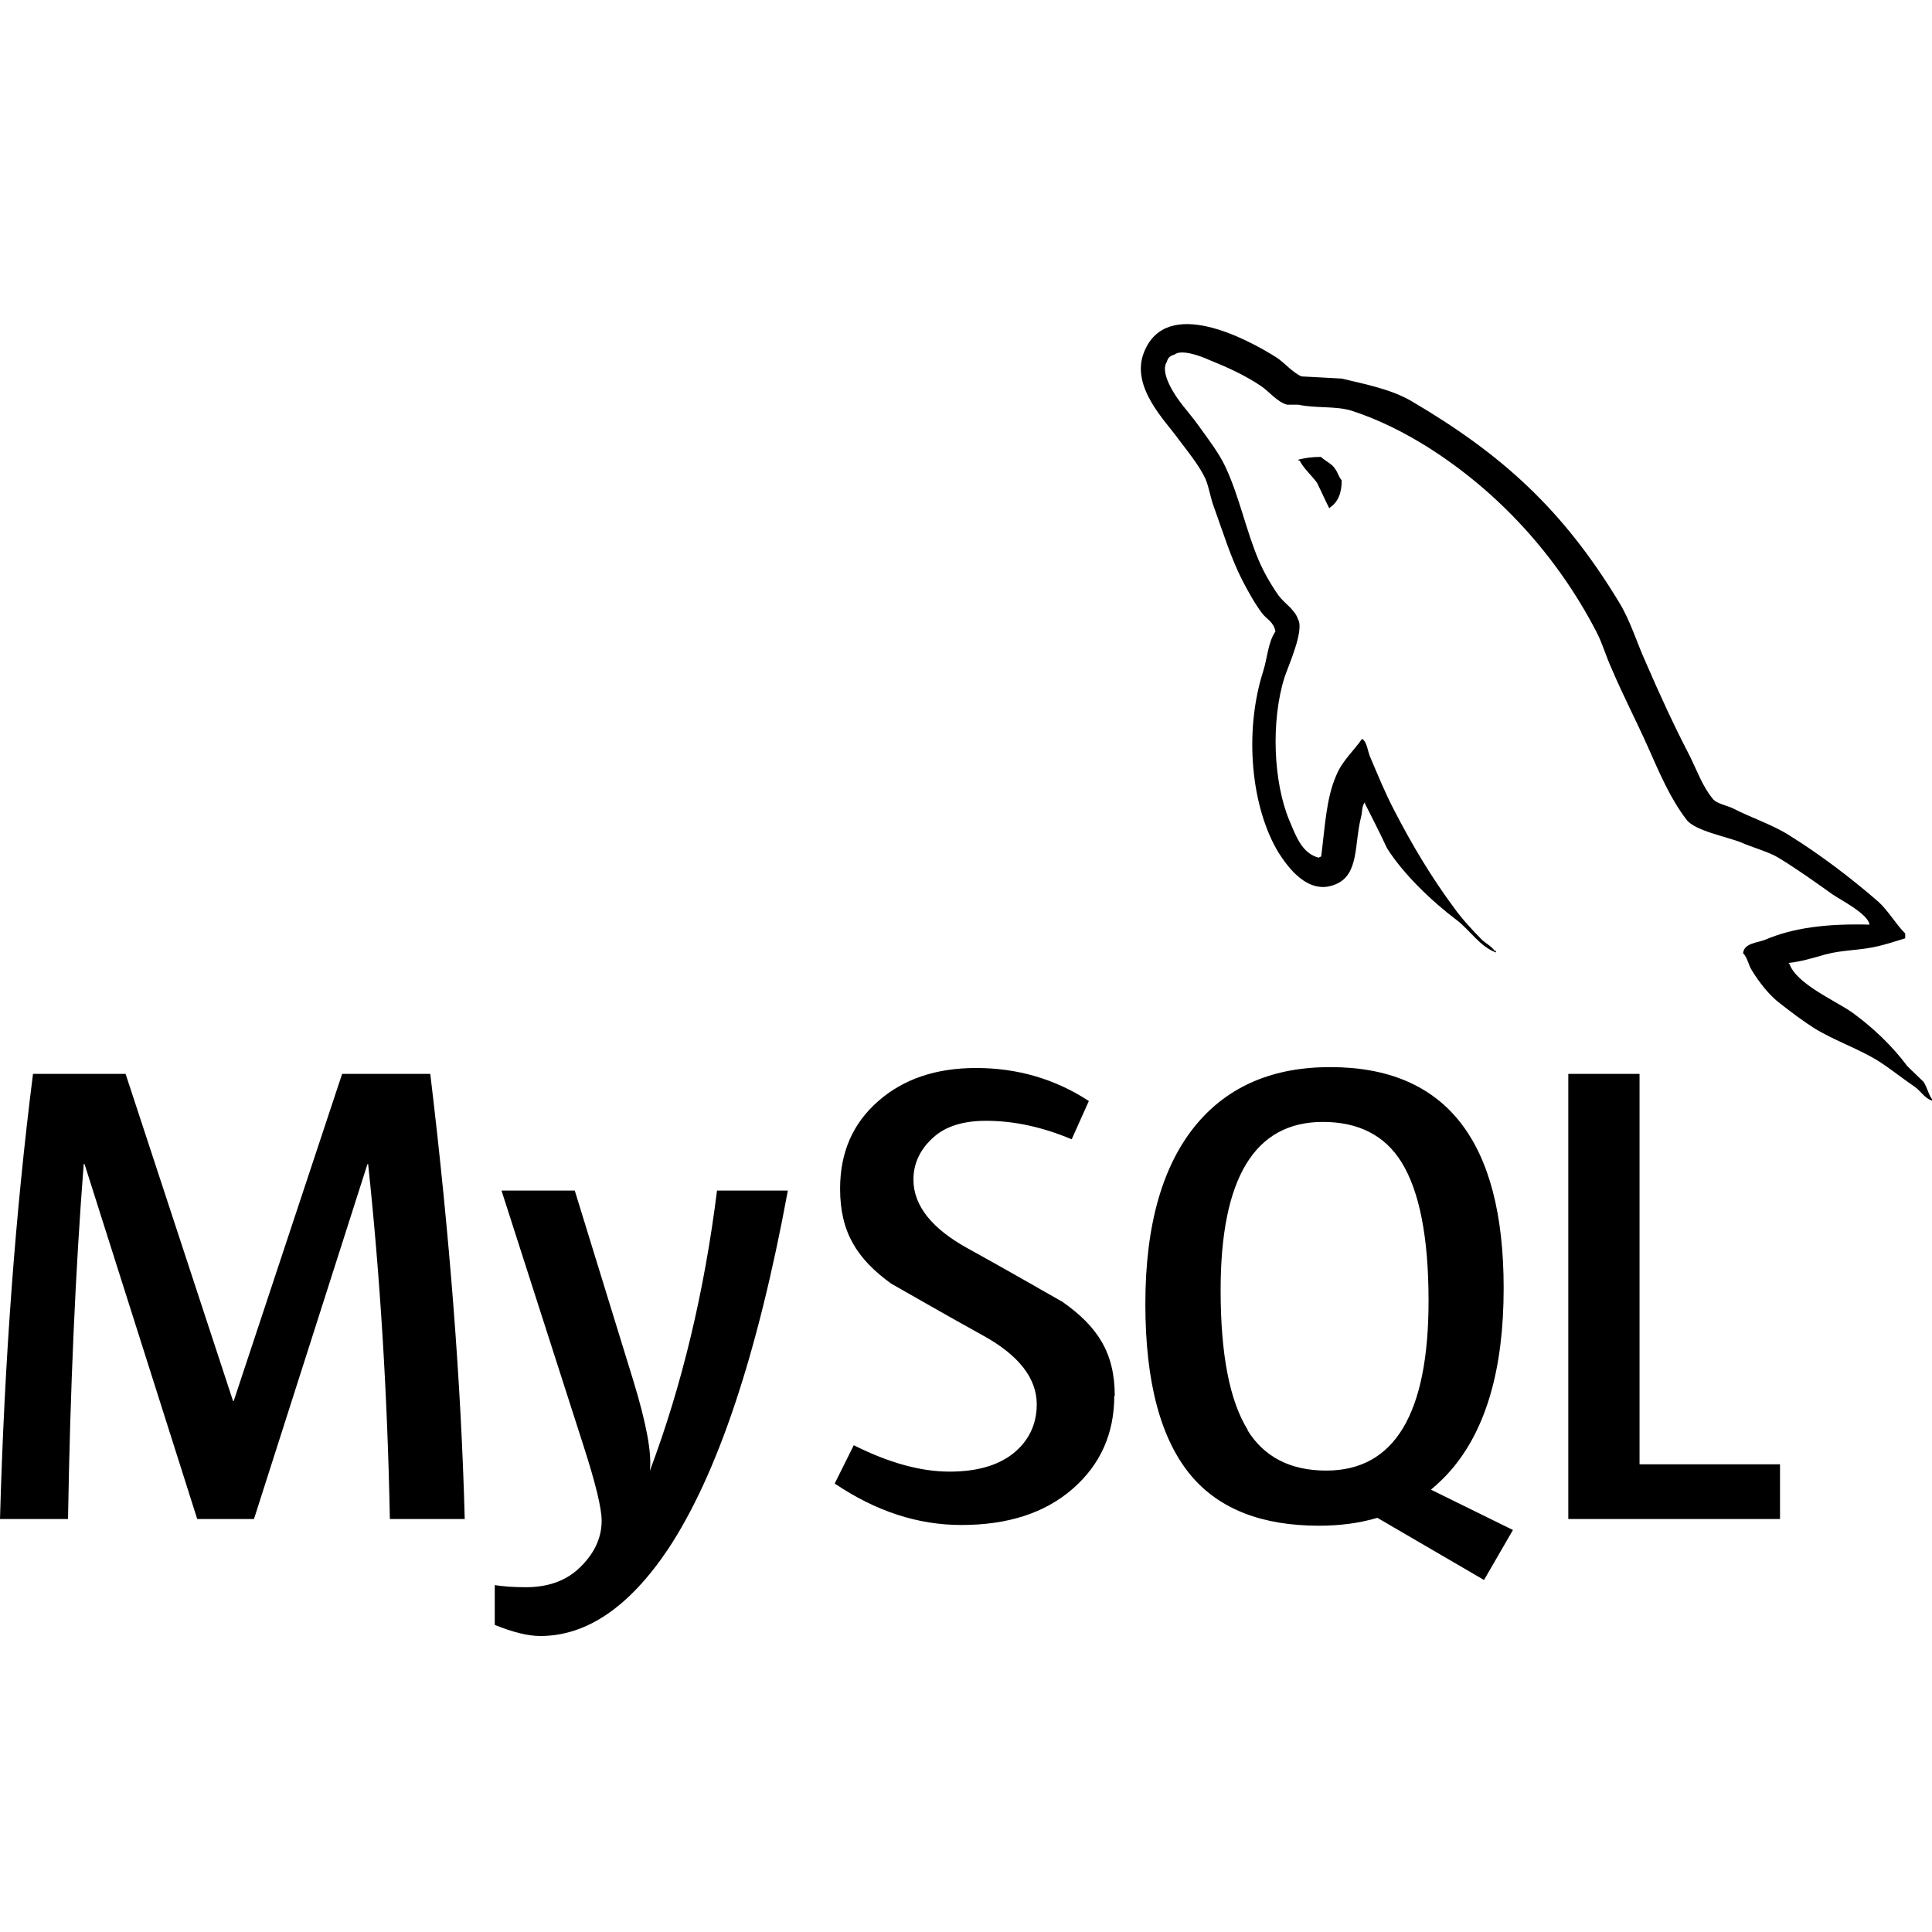
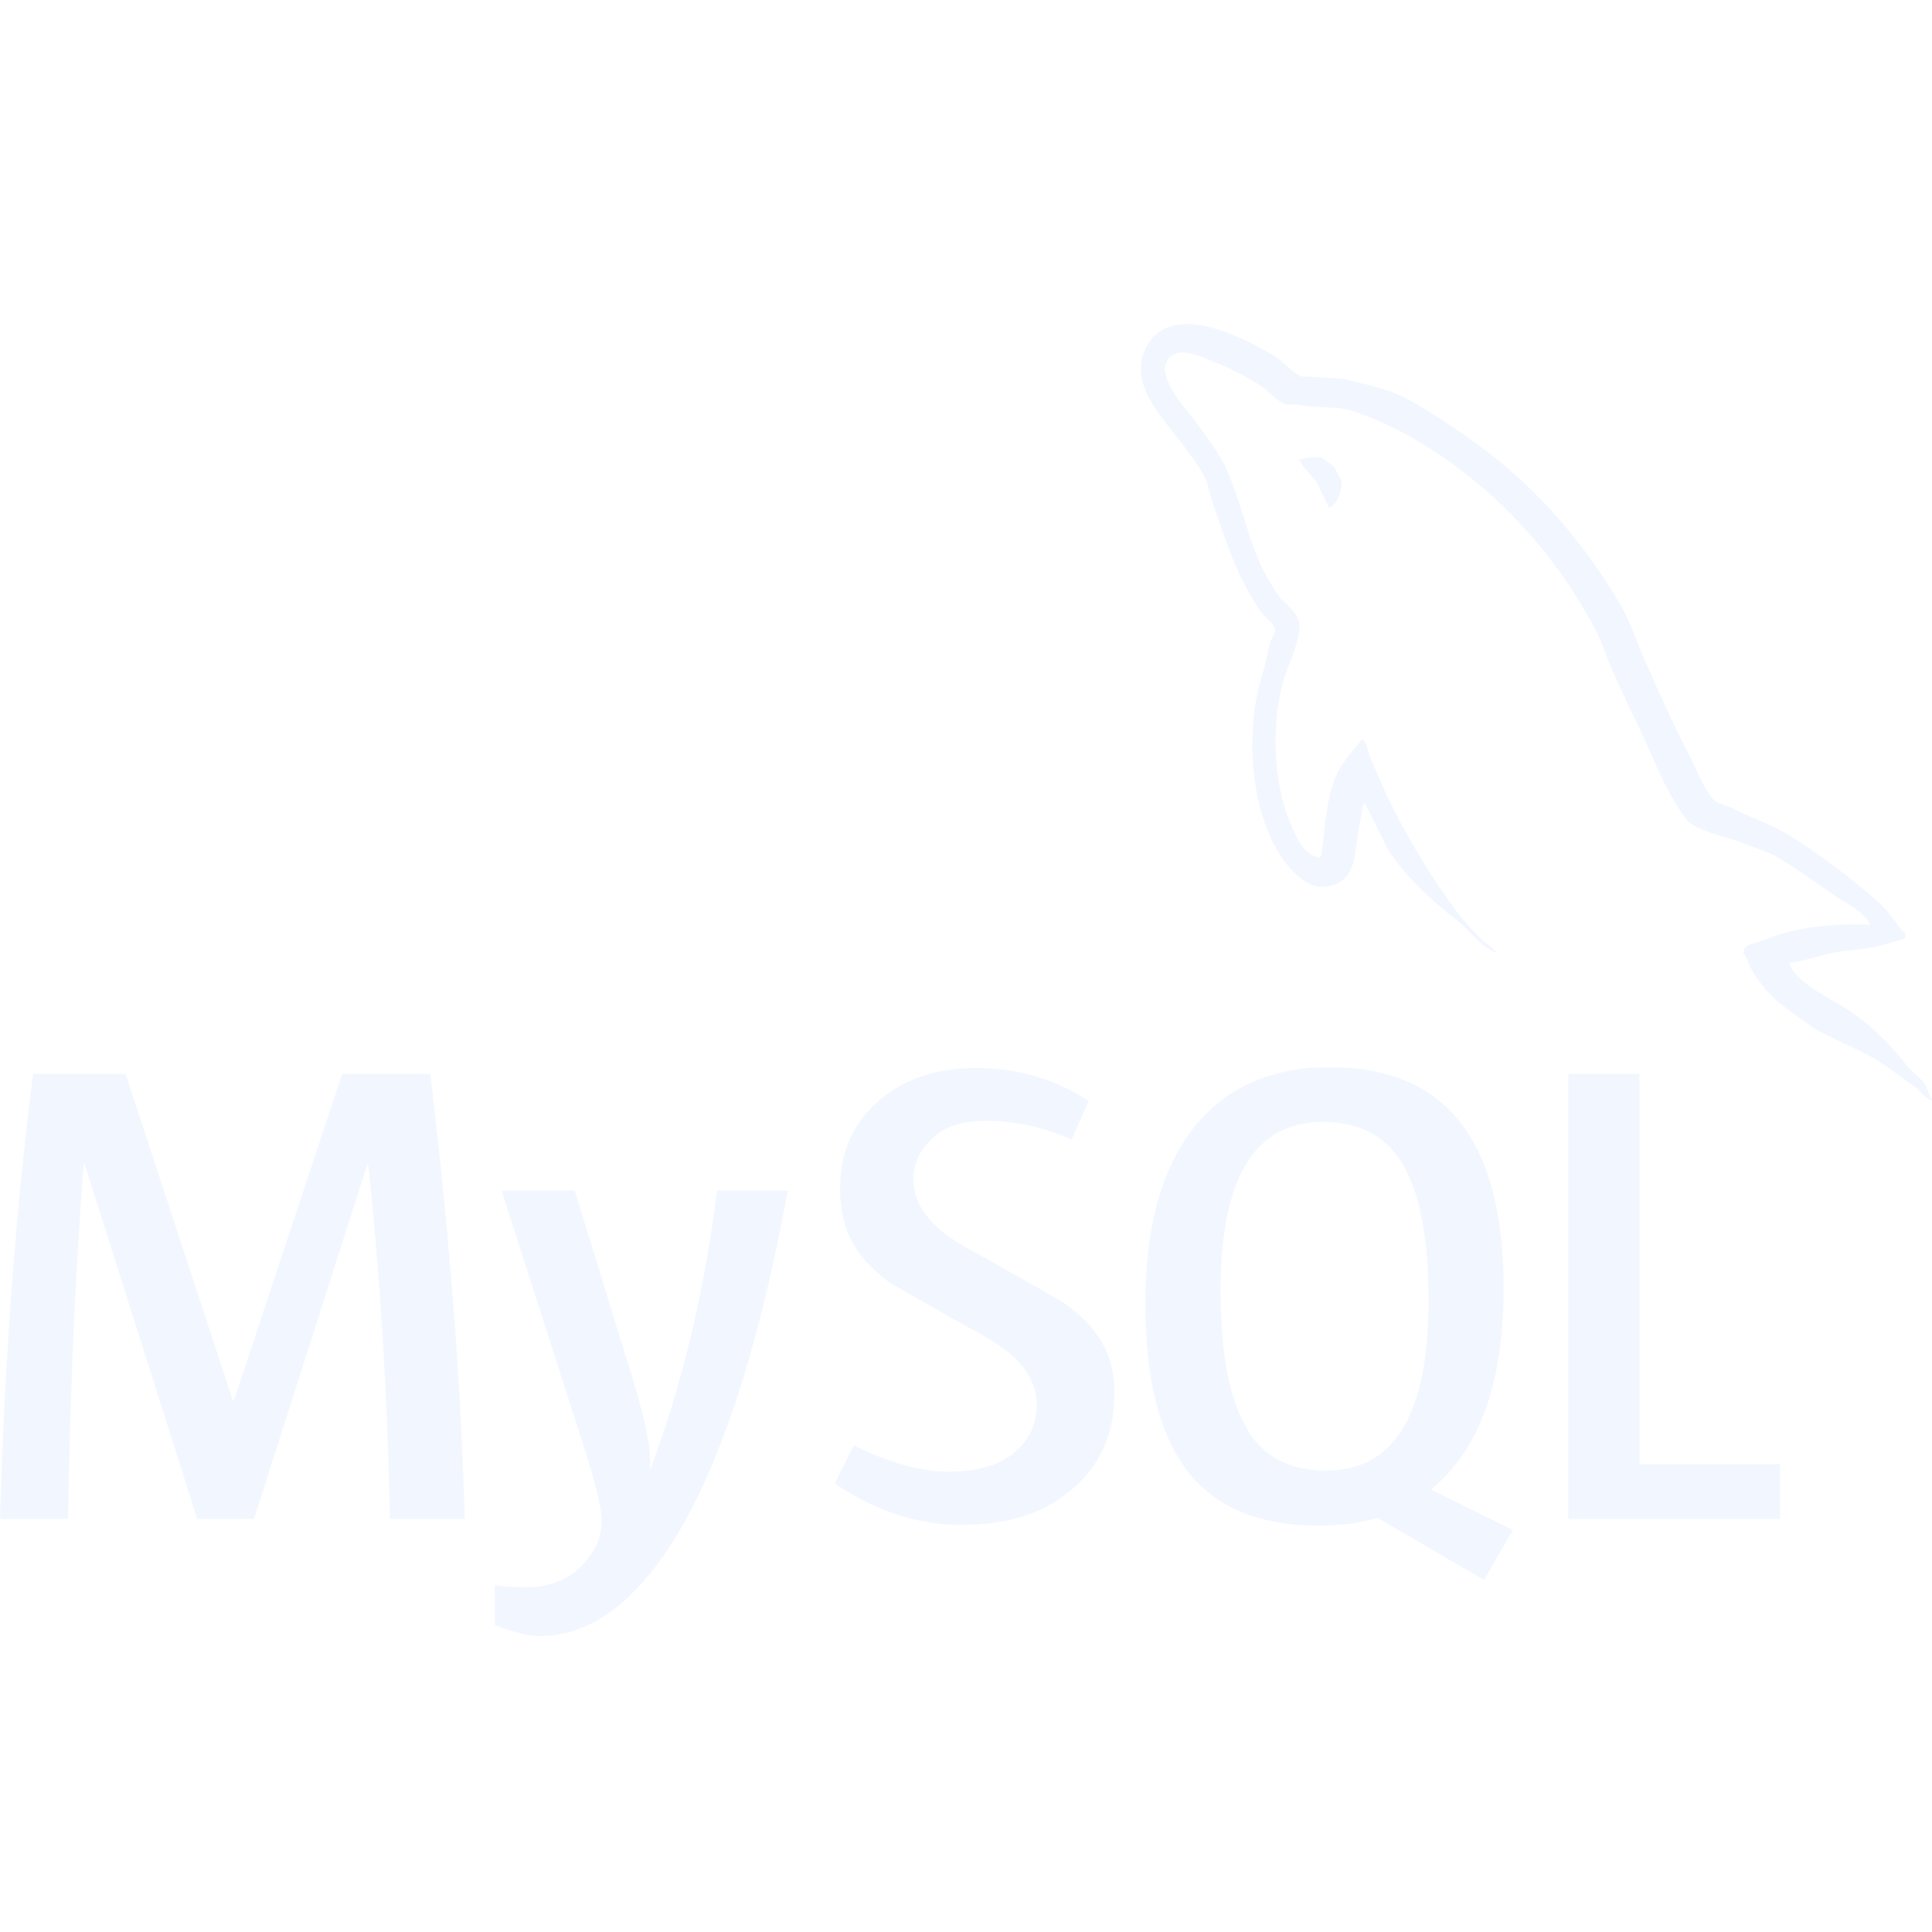
<svg xmlns="http://www.w3.org/2000/svg" width="24px" height="24px" viewBox="0 0 24 24" role="img">
-   <path d="M16.405 5.676c-.115 0-.193.014-.274.033v.013h.014c.054.104.146.18.214.273.054.107.1.214.154.32l.014-.015c.094-.066.14-.172.14-.333-.04-.047-.046-.094-.08-.14-.04-.067-.126-.1-.18-.153zM5.77 18.87h-.927c-.03-1.562-.123-3.03-.27-4.41h-.008l-1.41 4.41H2.45l-1.4-4.41h-.01c-.103 1.323-.168 2.793-.195 4.41H0c.055-1.966.192-3.81.41-5.53h1.15l1.335 4.064h.008L4.25 13.34h1.095c.242 2.015.384 3.86.428 5.53zm4.017-4.08c-.378 2.045-.876 3.533-1.492 4.46-.482.716-1.01 1.073-1.583 1.073-.153 0-.34-.046-.566-.138v-.494c.11.017.24.026.386.026.268 0 .483-.075.647-.222.197-.18.295-.382.295-.605 0-.155-.077-.47-.23-.944L6.23 14.79h.91l.727 2.36c.164.536.233.91.205 1.123.4-1.064.678-2.227.835-3.483h.88zM22.112 18.87h-2.63v-5.53h.885v4.85h1.745zM18.792 19.005l-1.016-.5c.09-.076.177-.158.255-.25.433-.506.648-1.258.648-2.253 0-1.83-.718-2.746-2.155-2.746-.704 0-1.254.232-1.65.697-.43.508-.646 1.256-.646 2.245 0 .972.19 1.686.574 2.14.35.41.877.615 1.583.615.264 0 .506-.033.725-.098l1.325.772.36-.622zM15.5 17.763c-.225-.36-.337-.94-.337-1.736 0-1.393.424-2.09 1.27-2.09.443 0 .77.167.977.5.224.362.336.936.336 1.723 0 1.404-.424 2.108-1.27 2.108-.445 0-.77-.167-.978-.5zM13.842 17.338c0 .47-.172.856-.516 1.156s-.803.45-1.384.45c-.543 0-1.064-.172-1.573-.515l.237-.476c.438.22.833.328 1.19.328.332 0 .593-.073.783-.22.188-.147.3-.354.3-.615 0-.33-.23-.61-.648-.845-.388-.213-1.163-.657-1.163-.657-.422-.307-.632-.636-.632-1.177 0-.45.157-.81.47-1.085.315-.278.72-.415 1.22-.415.512 0 .98.136 1.4.41l-.213.476c-.36-.152-.715-.23-1.064-.23-.283 0-.502.068-.654.206-.153.136-.248.31-.248.524 0 .328.234.61.666.85.393.215 1.187.67 1.187.67.433.305.648.63.648 1.168zM23.224 11.486c-.535-.014-.95.04-1.297.188-.1.04-.26.04-.274.167.055.053.063.14.11.214.08.134.218.313.346.407.14.11.28.216.427.31.26.16.555.255.81.416.145.094.293.213.44.313.073.05.12.14.214.172v-.02c-.046-.06-.06-.147-.105-.214-.067-.067-.134-.127-.2-.193-.194-.26-.435-.487-.695-.675-.214-.146-.682-.35-.77-.595l-.013-.014c.146-.013.32-.066.46-.106.227-.06.435-.047.67-.106.106-.027.213-.06.32-.094v-.06c-.12-.12-.21-.283-.334-.395-.34-.295-.717-.582-1.104-.823-.21-.134-.476-.22-.697-.334-.08-.04-.214-.06-.26-.127-.12-.146-.19-.34-.275-.514-.192-.368-.38-.775-.547-1.163-.12-.262-.193-.523-.34-.763-.69-1.137-1.437-1.826-2.586-2.5-.247-.14-.543-.2-.856-.274-.167-.008-.334-.02-.5-.027-.11-.047-.216-.174-.31-.235-.38-.24-1.364-.76-1.644-.072-.18.434.267.862.422 1.082.115.153.26.328.34.5.047.116.06.235.107.356.106.294.207.622.347.897.073.14.153.287.247.413.054.073.146.107.167.227-.094.136-.1.334-.154.5-.24.757-.146 1.693.194 2.25.107.166.362.534.703.393.3-.12.234-.5.32-.835.02-.08.007-.133.048-.187v.015c.094.188.188.367.274.555.206.328.566.668.867.895.16.12.287.328.487.402v-.02h-.015c-.043-.058-.1-.086-.154-.133-.12-.12-.255-.267-.35-.4-.28-.377-.527-.79-.747-1.218-.11-.21-.202-.436-.29-.643-.04-.08-.04-.2-.107-.24-.1.146-.247.273-.32.453-.127.288-.14.642-.188 1.01-.027.007-.014 0-.027.014-.214-.052-.287-.274-.367-.46-.2-.475-.233-1.238-.06-1.785.047-.14.247-.582.167-.716-.042-.127-.174-.2-.247-.303-.087-.124-.18-.285-.24-.427-.16-.374-.24-.788-.414-1.162-.08-.173-.22-.354-.334-.513-.127-.18-.267-.307-.368-.52-.033-.073-.08-.194-.027-.274.014-.054.042-.075.094-.09.088-.072.335.022.422.062.247.1.455.194.662.334.094.066.195.193.315.226h.14c.214.047.455.014.655.073.355.114.675.28.962.46.876.556 1.596 1.345 2.085 2.286.08.154.115.295.188.455.14.33.313.663.455.982.14.315.275.636.476.897.1.14.502.213.682.286.133.06.34.115.46.188.23.14.454.3.67.454.11.076.443.243.463.378z" />
+   <path fill="#f2f7ff" d="M16.405 5.676c-.115 0-.193.014-.274.033v.013h.014c.054.104.146.18.214.273.054.107.1.214.154.32l.014-.015c.094-.066.14-.172.14-.333-.04-.047-.046-.094-.08-.14-.04-.067-.126-.1-.18-.153zM5.77 18.87h-.927c-.03-1.562-.123-3.03-.27-4.41h-.008l-1.41 4.41H2.45l-1.4-4.41h-.01c-.103 1.323-.168 2.793-.195 4.41H0c.055-1.966.192-3.81.41-5.53h1.15l1.335 4.064h.008L4.25 13.34h1.095c.242 2.015.384 3.86.428 5.53zm4.017-4.08c-.378 2.045-.876 3.533-1.492 4.46-.482.716-1.01 1.073-1.583 1.073-.153 0-.34-.046-.566-.138v-.494c.11.017.24.026.386.026.268 0 .483-.075.647-.222.197-.18.295-.382.295-.605 0-.155-.077-.47-.23-.944L6.23 14.79h.91l.727 2.36c.164.536.233.91.205 1.123.4-1.064.678-2.227.835-3.483h.88zM22.112 18.87h-2.63v-5.53h.885v4.85h1.745zM18.792 19.005l-1.016-.5c.09-.076.177-.158.255-.25.433-.506.648-1.258.648-2.253 0-1.83-.718-2.746-2.155-2.746-.704 0-1.254.232-1.65.697-.43.508-.646 1.256-.646 2.245 0 .972.19 1.686.574 2.14.35.41.877.615 1.583.615.264 0 .506-.033.725-.098l1.325.772.36-.622zM15.5 17.763c-.225-.36-.337-.94-.337-1.736 0-1.393.424-2.09 1.27-2.09.443 0 .77.167.977.5.224.362.336.936.336 1.723 0 1.404-.424 2.108-1.27 2.108-.445 0-.77-.167-.978-.5zM13.842 17.338c0 .47-.172.856-.516 1.156s-.803.45-1.384.45c-.543 0-1.064-.172-1.573-.515l.237-.476c.438.22.833.328 1.19.328.332 0 .593-.073.783-.22.188-.147.3-.354.3-.615 0-.33-.23-.61-.648-.845-.388-.213-1.163-.657-1.163-.657-.422-.307-.632-.636-.632-1.177 0-.45.157-.81.47-1.085.315-.278.72-.415 1.22-.415.512 0 .98.136 1.4.41l-.213.476c-.36-.152-.715-.23-1.064-.23-.283 0-.502.068-.654.206-.153.136-.248.31-.248.524 0 .328.234.61.666.85.393.215 1.187.67 1.187.67.433.305.648.63.648 1.168zM23.224 11.486c-.535-.014-.95.04-1.297.188-.1.04-.26.04-.274.167.055.053.063.14.11.214.08.134.218.313.346.407.14.11.28.216.427.31.26.16.555.255.81.416.145.094.293.213.44.313.073.05.12.14.214.172v-.02c-.046-.06-.06-.147-.105-.214-.067-.067-.134-.127-.2-.193-.194-.26-.435-.487-.695-.675-.214-.146-.682-.35-.77-.595l-.013-.014c.146-.013.32-.066.46-.106.227-.06.435-.047.67-.106.106-.027.213-.06.32-.094v-.06c-.12-.12-.21-.283-.334-.395-.34-.295-.717-.582-1.104-.823-.21-.134-.476-.22-.697-.334-.08-.04-.214-.06-.26-.127-.12-.146-.19-.34-.275-.514-.192-.368-.38-.775-.547-1.163-.12-.262-.193-.523-.34-.763-.69-1.137-1.437-1.826-2.586-2.5-.247-.14-.543-.2-.856-.274-.167-.008-.334-.02-.5-.027-.11-.047-.216-.174-.31-.235-.38-.24-1.364-.76-1.644-.072-.18.434.267.862.422 1.082.115.153.26.328.34.5.047.116.06.235.107.356.106.294.207.622.347.897.073.14.153.287.247.413.054.073.146.107.167.227-.094.136-.1.334-.154.5-.24.757-.146 1.693.194 2.25.107.166.362.534.703.393.3-.12.234-.5.32-.835.02-.08.007-.133.048-.187v.015c.094.188.188.367.274.555.206.328.566.668.867.895.16.12.287.328.487.402v-.02h-.015c-.043-.058-.1-.086-.154-.133-.12-.12-.255-.267-.35-.4-.28-.377-.527-.79-.747-1.218-.11-.21-.202-.436-.29-.643-.04-.08-.04-.2-.107-.24-.1.146-.247.273-.32.453-.127.288-.14.642-.188 1.01-.027.007-.014 0-.027.014-.214-.052-.287-.274-.367-.46-.2-.475-.233-1.238-.06-1.785.047-.14.247-.582.167-.716-.042-.127-.174-.2-.247-.303-.087-.124-.18-.285-.24-.427-.16-.374-.24-.788-.414-1.162-.08-.173-.22-.354-.334-.513-.127-.18-.267-.307-.368-.52-.033-.073-.08-.194-.027-.274.014-.054.042-.075.094-.09.088-.072.335.022.422.062.247.1.455.194.662.334.094.066.195.193.315.226h.14c.214.047.455.014.655.073.355.114.675.28.962.46.876.556 1.596 1.345 2.085 2.286.08.154.115.295.188.455.14.33.313.663.455.982.14.315.275.636.476.897.1.14.502.213.682.286.133.06.34.115.46.188.23.14.454.3.67.454.11.076.443.243.463.378z" />
</svg>
